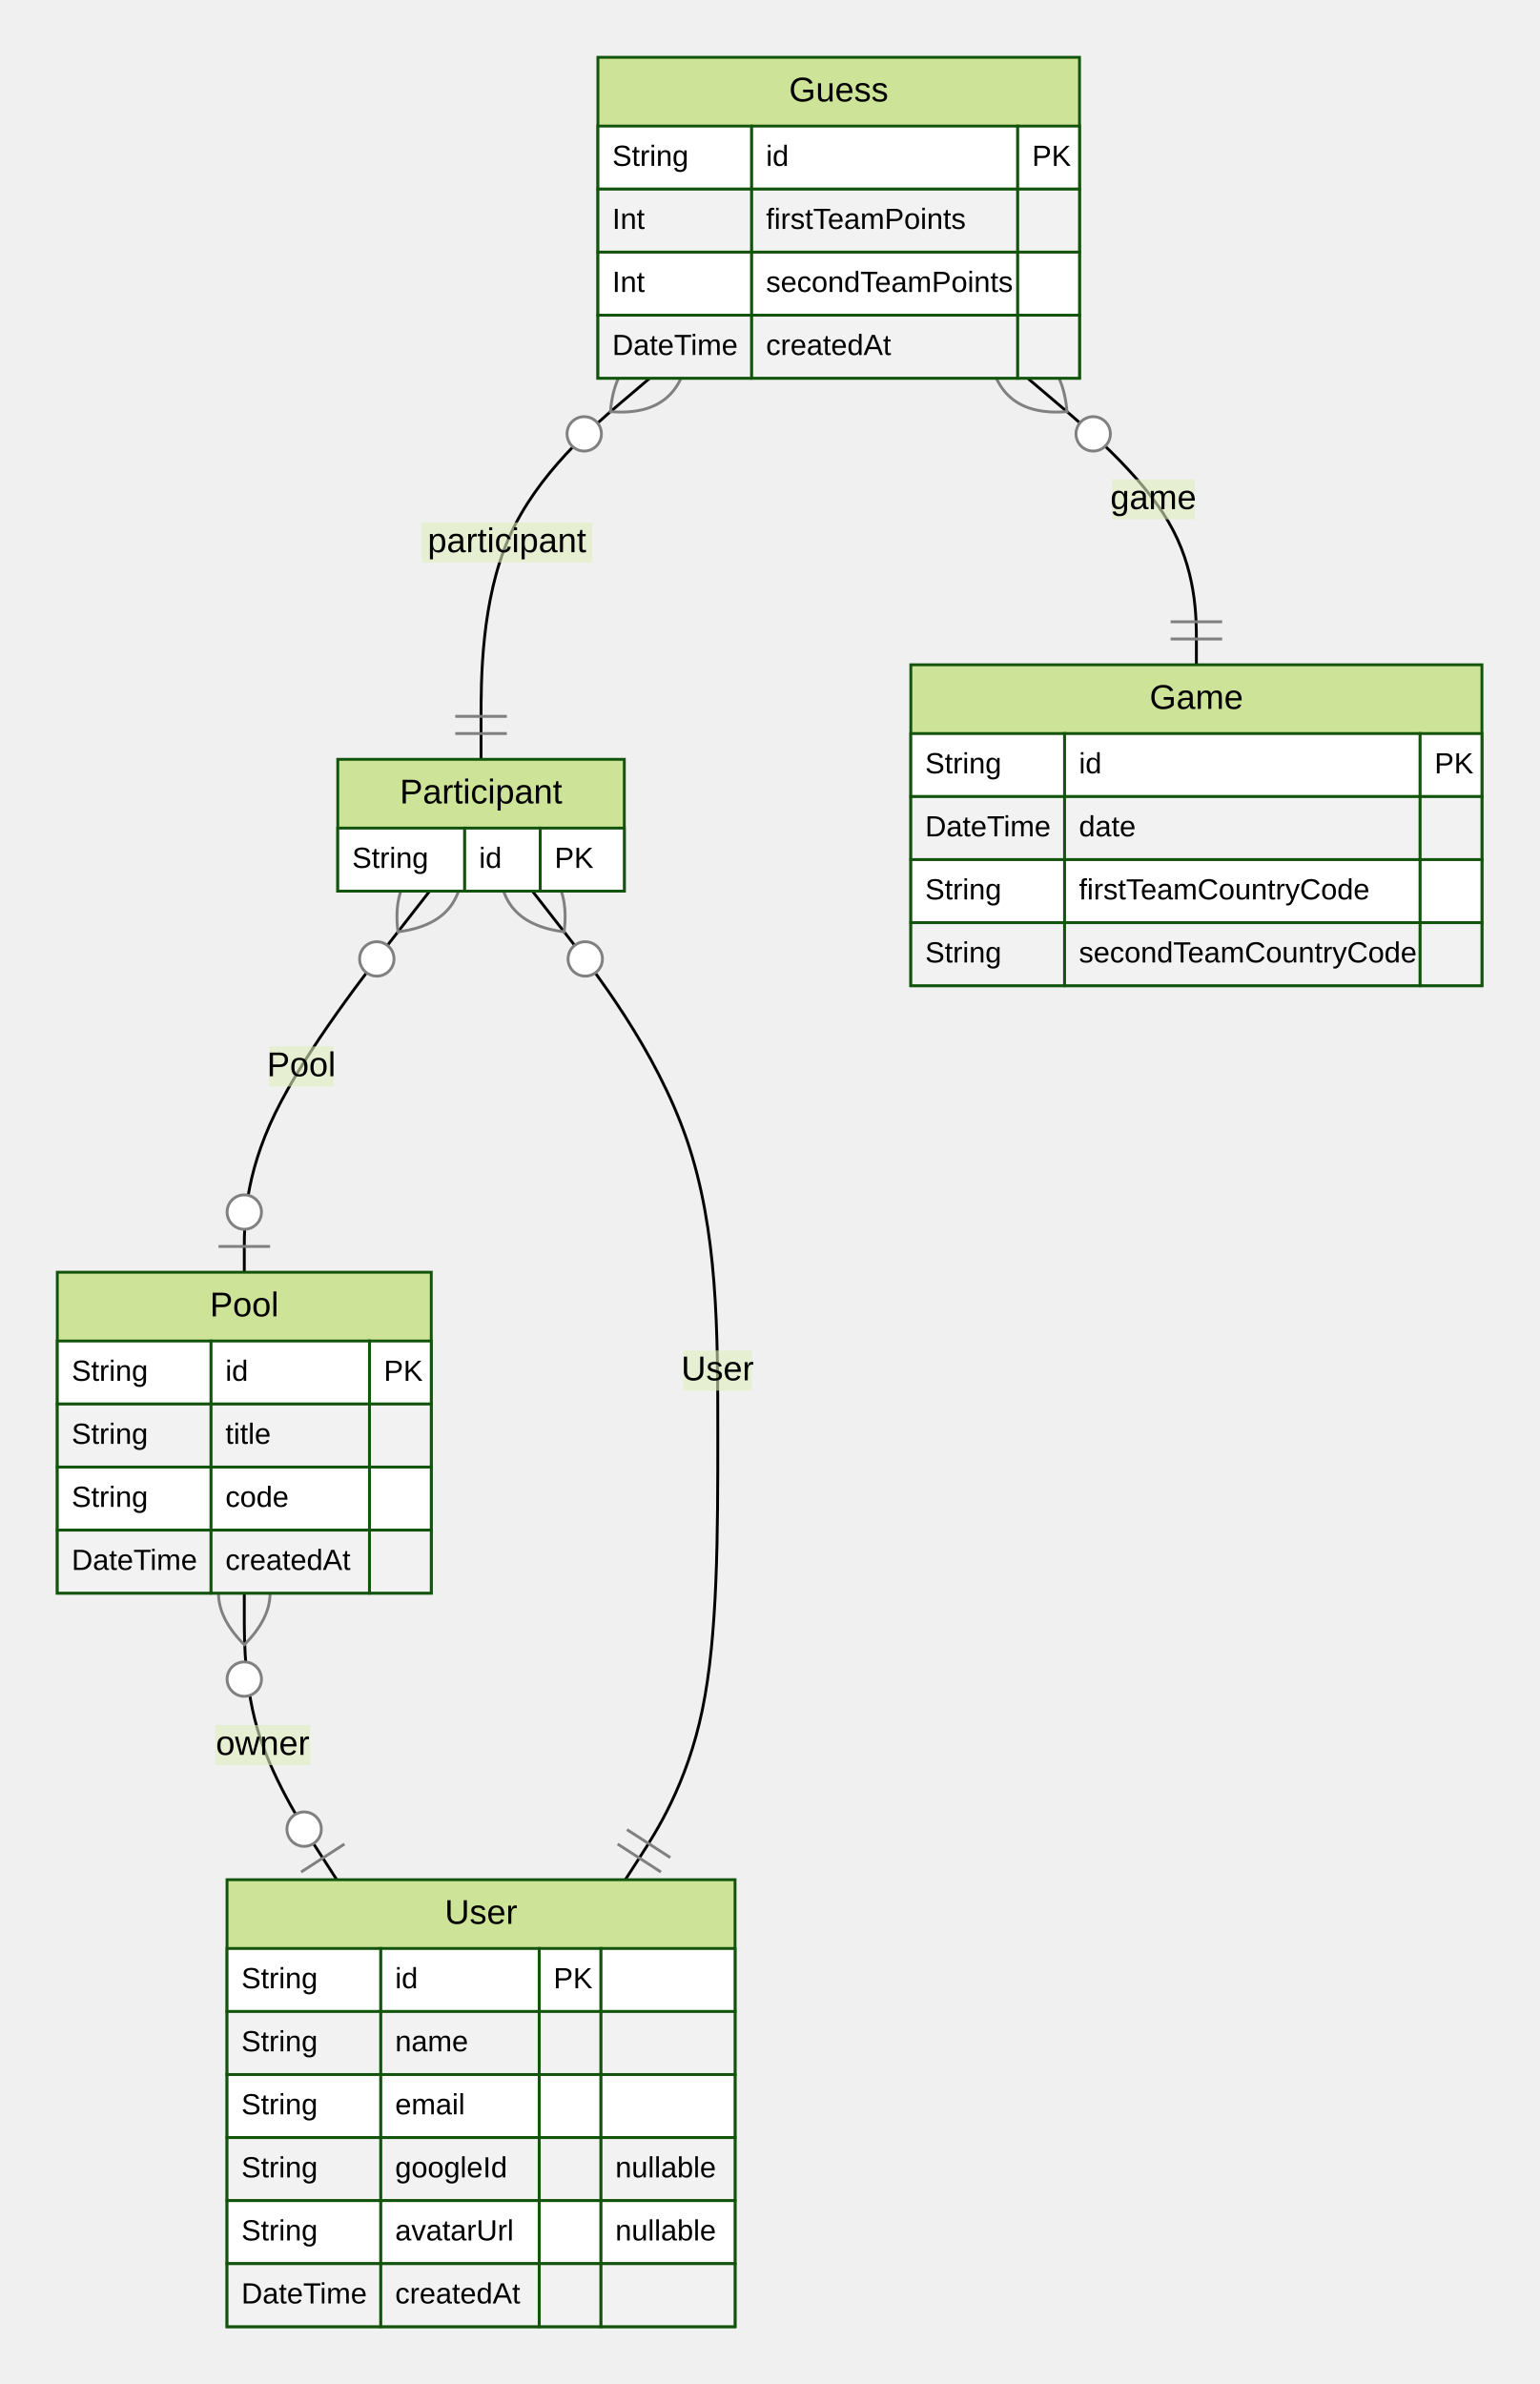
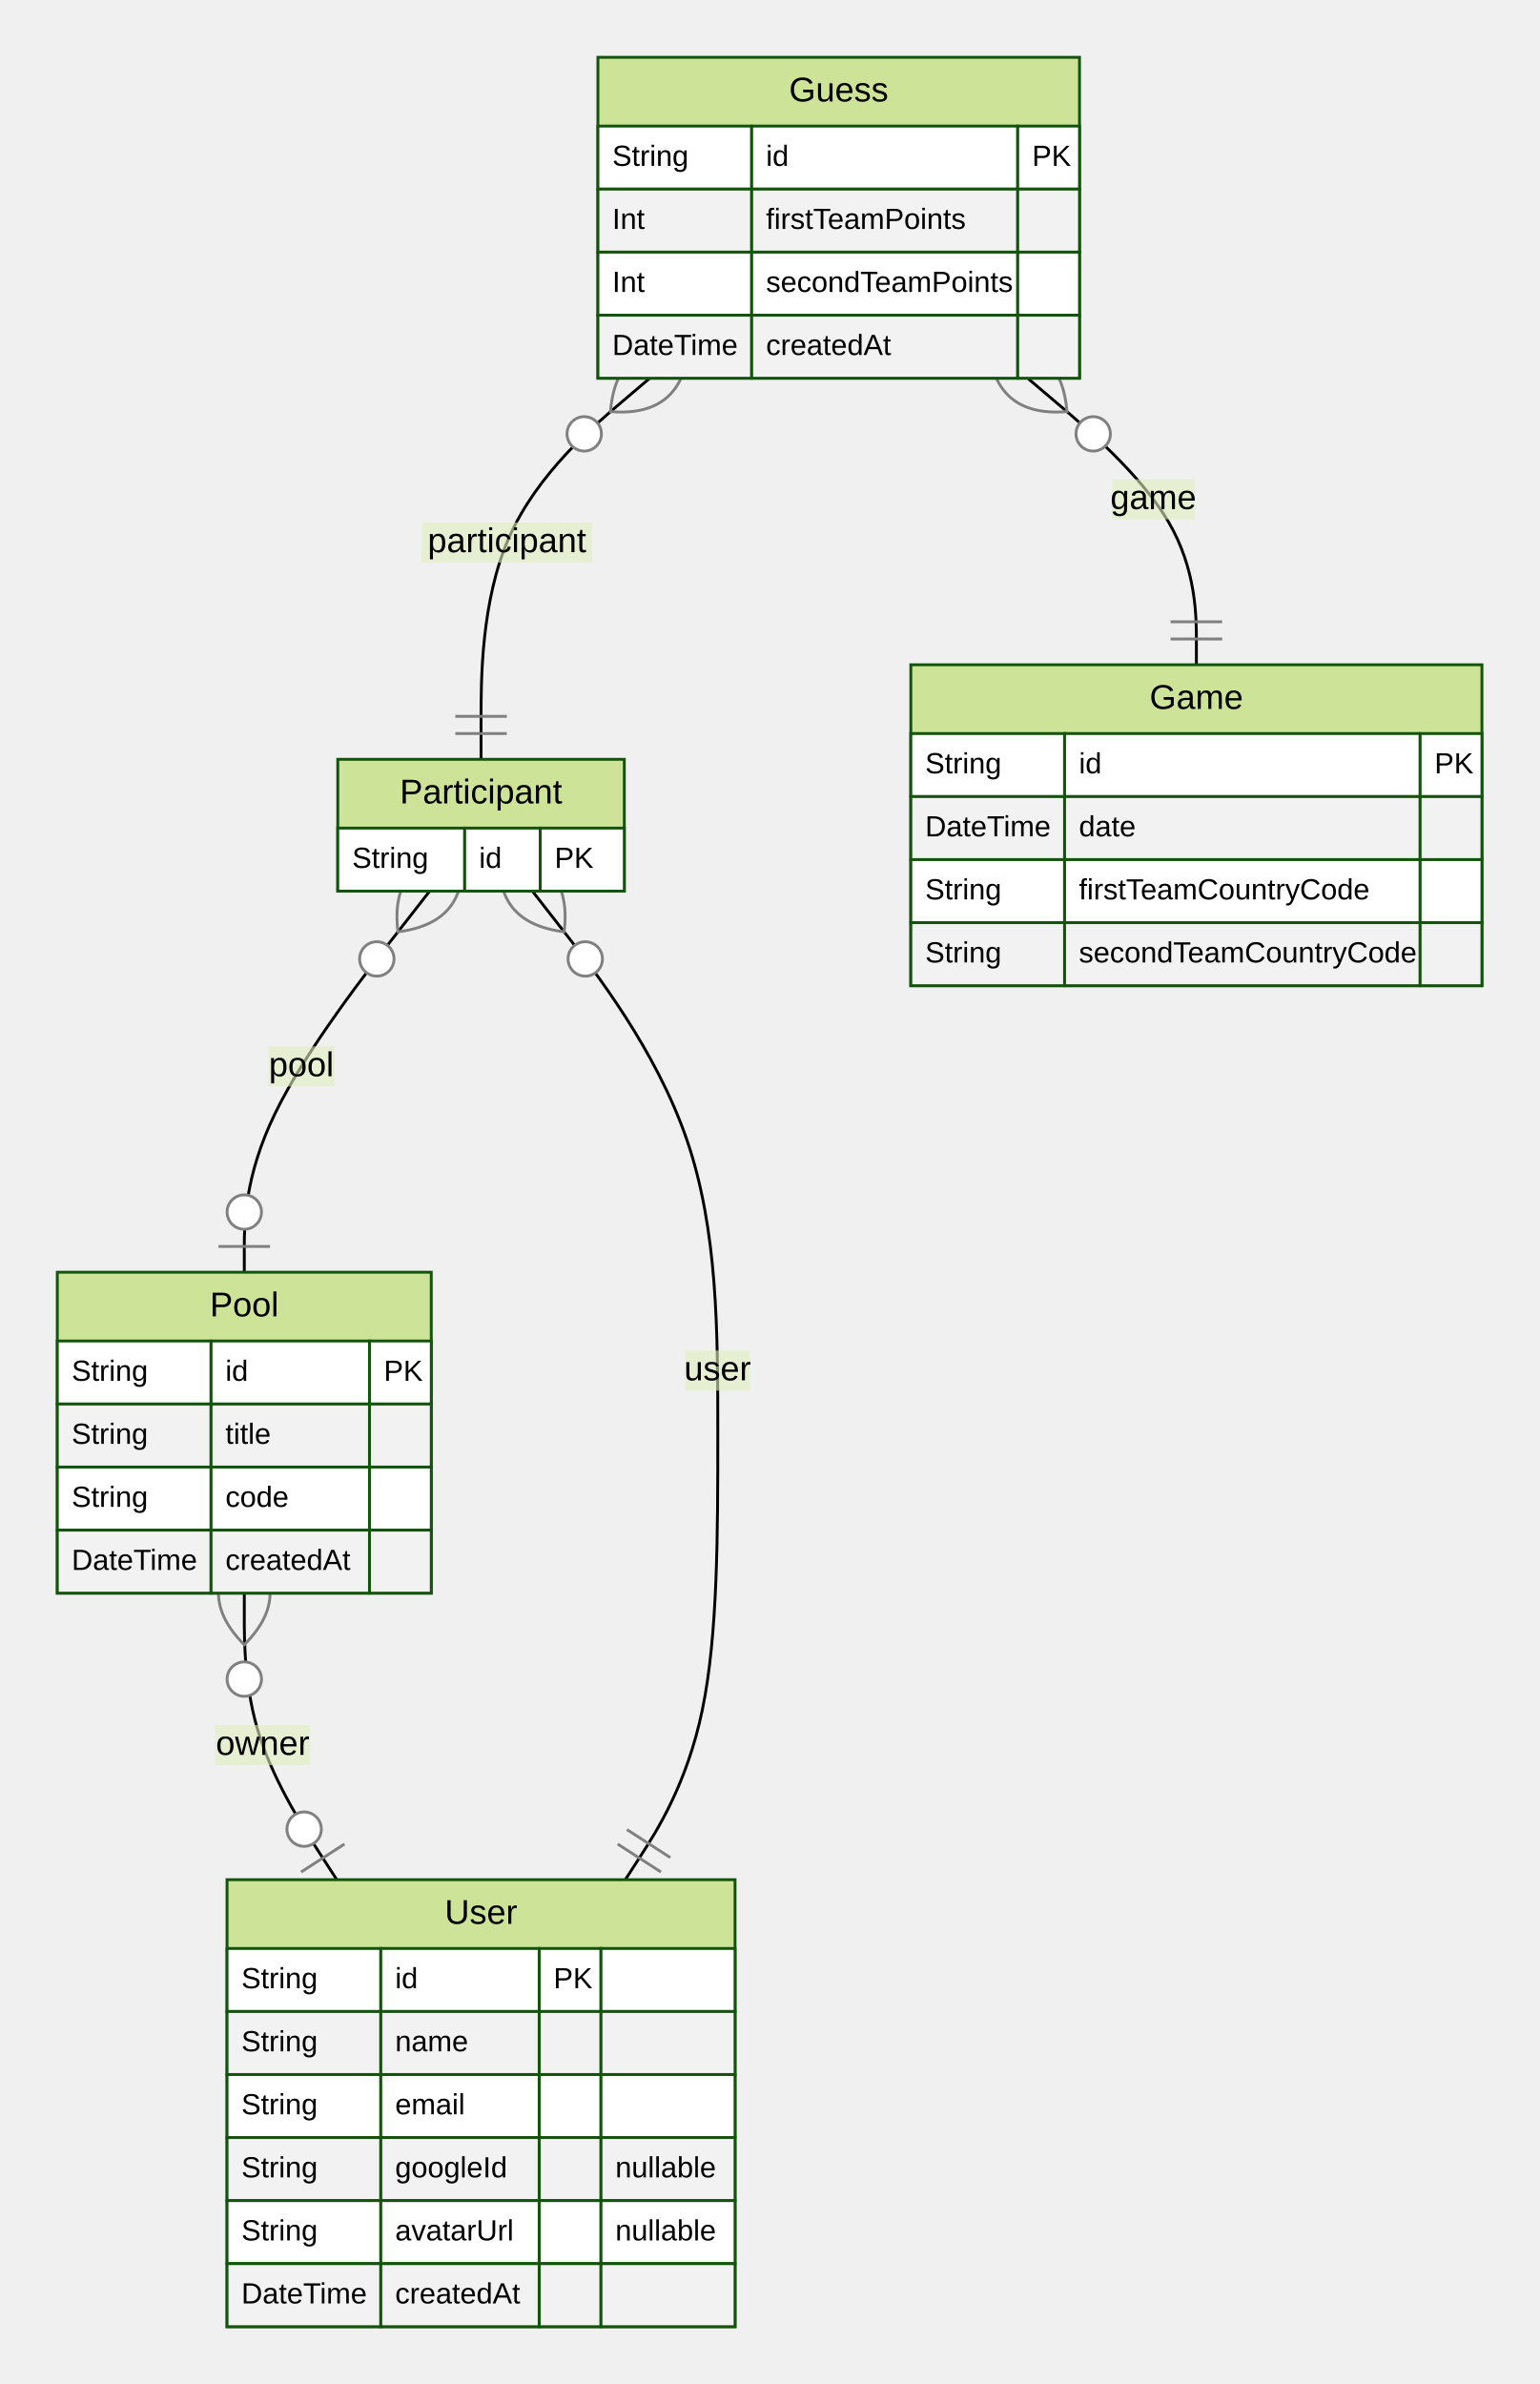
<svg xmlns="http://www.w3.org/2000/svg" aria-labelledby="chart-title-mermaid-0 chart-desc-mermaid-0" role="img" viewBox="0 0 537.207 832" style="max-width: 537.207px; background-color: white;" width="100%" id="mermaid-0">
  <style>#mermaid-0 {font-family:"trebuchet ms",verdana,arial,sans-serif;font-size:16px;fill:#000000;}#mermaid-0 .error-icon{fill:#552222;}#mermaid-0 .error-text{fill:#552222;stroke:#552222;}#mermaid-0 .edge-thickness-normal{stroke-width:2px;}#mermaid-0 .edge-thickness-thick{stroke-width:3.5px;}#mermaid-0 .edge-pattern-solid{stroke-dasharray:0;}#mermaid-0 .edge-pattern-dashed{stroke-dasharray:3;}#mermaid-0 .edge-pattern-dotted{stroke-dasharray:2;}#mermaid-0 .marker{fill:#000000;stroke:#000000;}#mermaid-0 .marker.cross{stroke:#000000;}#mermaid-0 svg{font-family:"trebuchet ms",verdana,arial,sans-serif;font-size:16px;}#mermaid-0 .entityBox{fill:#cde498;stroke:#13540c;}#mermaid-0 .attributeBoxOdd{fill:#ffffff;stroke:#13540c;}#mermaid-0 .attributeBoxEven{fill:#f2f2f2;stroke:#13540c;}#mermaid-0 .relationshipLabelBox{fill:hsl(78.158, 58.462%, 84.51%);opacity:0.7;background-color:hsl(78.158, 58.462%, 84.51%);}#mermaid-0 .relationshipLabelBox rect{opacity:0.5;}#mermaid-0 .relationshipLine{stroke:#000000;}#mermaid-0 :root{--mermaid-font-family:"trebuchet ms",verdana,arial,sans-serif;}</style>
  <g />
  <defs>
    <marker orient="auto" markerHeight="18" markerWidth="18" refY="9" refX="0" id="ONLY_ONE_START">
      <path d="M9,0 L9,18 M15,0 L15,18" fill="none" stroke="gray" />
    </marker>
  </defs>
  <defs>
    <marker orient="auto" markerHeight="18" markerWidth="18" refY="9" refX="18" id="ONLY_ONE_END">
      <path d="M3,0 L3,18 M9,0 L9,18" fill="none" stroke="gray" />
    </marker>
  </defs>
  <defs>
    <marker orient="auto" markerHeight="18" markerWidth="30" refY="9" refX="0" id="ZERO_OR_ONE_START">
      <circle r="6" cy="9" cx="21" fill="white" stroke="gray" />
      <path d="M9,0 L9,18" fill="none" stroke="gray" />
    </marker>
  </defs>
  <defs>
    <marker orient="auto" markerHeight="18" markerWidth="30" refY="9" refX="30" id="ZERO_OR_ONE_END">
      <circle r="6" cy="9" cx="9" fill="white" stroke="gray" />
      <path d="M21,0 L21,18" fill="none" stroke="gray" />
    </marker>
  </defs>
  <defs>
    <marker orient="auto" markerHeight="36" markerWidth="45" refY="18" refX="18" id="ONE_OR_MORE_START">
      <path d="M0,18 Q 18,0 36,18 Q 18,36 0,18 M42,9 L42,27" fill="none" stroke="gray" />
    </marker>
  </defs>
  <defs>
    <marker orient="auto" markerHeight="36" markerWidth="45" refY="18" refX="27" id="ONE_OR_MORE_END">
      <path d="M3,9 L3,27 M9,18 Q27,0 45,18 Q27,36 9,18" fill="none" stroke="gray" />
    </marker>
  </defs>
  <defs>
    <marker orient="auto" markerHeight="36" markerWidth="57" refY="18" refX="18" id="ZERO_OR_MORE_START">
      <circle r="6" cy="18" cx="48" fill="white" stroke="gray" />
      <path d="M0,18 Q18,0 36,18 Q18,36 0,18" fill="none" stroke="gray" />
    </marker>
  </defs>
  <defs>
    <marker orient="auto" markerHeight="36" markerWidth="57" refY="18" refX="39" id="ZERO_OR_MORE_END">
      <circle r="6" cy="18" cx="9" fill="white" stroke="gray" />
      <path d="M21,18 Q39,0 57,18 Q39,36 21,18" fill="none" stroke="gray" />
    </marker>
  </defs>
  <path marker-start="url(#ZERO_OR_MORE_START)" marker-end="url(#ZERO_OR_ONE_END)" fill="none" stroke="gray" d="M85.258,556L85.258,564.333C85.258,572.667,85.258,589.333,90.637,606C96.017,622.667,106.776,639.333,112.155,647.667L117.535,656" class="er relationshipLine" />
  <path marker-start="url(#ZERO_OR_MORE_START)" marker-end="url(#ZERO_OR_ONE_END)" fill="none" stroke="gray" d="M149.958,311L139.174,324.833C128.391,338.667,106.824,366.333,96.041,388.5C85.258,410.667,85.258,427.333,85.258,435.667L85.258,444" class="er relationshipLine" />
  <path marker-start="url(#ZERO_OR_MORE_START)" marker-end="url(#ONLY_ONE_END)" fill="none" stroke="gray" d="M185.816,311L196.599,324.833C207.382,338.667,228.949,366.333,239.732,397.833C250.516,429.333,250.516,464.667,250.516,500C250.516,535.333,250.516,570.667,245.136,596.667C239.757,622.667,228.998,639.333,223.618,647.667L218.239,656" class="er relationshipLine" />
  <path marker-start="url(#ZERO_OR_MORE_START)" marker-end="url(#ONLY_ONE_END)" fill="none" stroke="gray" d="M226.769,132L216.955,140.333C207.141,148.667,187.514,165.333,177.7,187.5C167.887,209.667,167.887,237.333,167.887,251.167L167.887,265" class="er relationshipLine" />
  <path marker-start="url(#ZERO_OR_MORE_START)" marker-end="url(#ONLY_ONE_END)" fill="none" stroke="gray" d="M358.665,132L368.478,140.333C378.292,148.667,397.92,165.333,407.733,182C417.547,198.667,417.547,215.333,417.547,223.667L417.547,232" class="er relationshipLine" />
  <g transform="translate(20,444 )" id="Pool">
    <rect height="112" width="130.516" y="0" x="0" stroke="gray" fill-opacity="100%" fill="honeydew" class="er entityBox" />
    <text transform="translate(65.25781,12)" style="font-family: &quot;trebuchet ms&quot;, verdana, arial, sans-serif;; font-size: 12px" text-anchor="middle" dominant-baseline="middle" y="0" x="0" id="entity-Pool" class="er entityLabel">Pool</text>
    <rect height="22" width="53.664" y="24" x="0" stroke="gray" fill-opacity="100%" fill="honeydew" class="er attributeBoxOdd" />
    <text transform="translate(5,35)" style="font-family: &quot;trebuchet ms&quot;, verdana, arial, sans-serif;; font-size: 10.2px" text-anchor="left" dominant-baseline="middle" y="0" x="0" id="entity-Pool-attr-1-type" class="er entityLabel">String</text>
    <rect height="22" width="55.289" y="24" x="53.664" stroke="gray" fill-opacity="100%" fill="honeydew" class="er attributeBoxOdd" />
    <text transform="translate(58.66406,35)" style="font-family: &quot;trebuchet ms&quot;, verdana, arial, sans-serif;; font-size: 10.2px" text-anchor="left" dominant-baseline="middle" y="0" x="0" id="entity-Pool-attr-1-name" class="er entityLabel">id</text>
    <rect height="22" width="21.562" y="24" x="108.953" stroke="gray" fill-opacity="100%" fill="honeydew" class="er attributeBoxOdd" />
    <text transform="translate(113.9531,35)" style="font-family: &quot;trebuchet ms&quot;, verdana, arial, sans-serif;; font-size: 10.2px" text-anchor="left" dominant-baseline="middle" y="0" x="0" id="entity-Pool-attr-1-key" class="er entityLabel">PK</text>
    <rect height="22" width="53.664" y="46" x="0" stroke="gray" fill-opacity="100%" fill="honeydew" class="er attributeBoxEven" />
    <text transform="translate(5,57)" style="font-family: &quot;trebuchet ms&quot;, verdana, arial, sans-serif;; font-size: 10.2px" text-anchor="left" dominant-baseline="middle" y="0" x="0" id="entity-Pool-attr-2-type" class="er entityLabel">String</text>
    <rect height="22" width="55.289" y="46" x="53.664" stroke="gray" fill-opacity="100%" fill="honeydew" class="er attributeBoxEven" />
    <text transform="translate(58.66406,57)" style="font-family: &quot;trebuchet ms&quot;, verdana, arial, sans-serif;; font-size: 10.2px" text-anchor="left" dominant-baseline="middle" y="0" x="0" id="entity-Pool-attr-2-name" class="er entityLabel">title</text>
    <rect height="22" width="21.562" y="46" x="108.953" stroke="gray" fill-opacity="100%" fill="honeydew" class="er attributeBoxEven" />
    <text transform="translate(113.9531,57)" style="font-family: &quot;trebuchet ms&quot;, verdana, arial, sans-serif;; font-size: 10.2px" text-anchor="left" dominant-baseline="middle" y="0" x="0" id="entity-Pool-attr-2-key" class="er entityLabel" />
    <rect height="22" width="53.664" y="68" x="0" stroke="gray" fill-opacity="100%" fill="honeydew" class="er attributeBoxOdd" />
    <text transform="translate(5,79)" style="font-family: &quot;trebuchet ms&quot;, verdana, arial, sans-serif;; font-size: 10.2px" text-anchor="left" dominant-baseline="middle" y="0" x="0" id="entity-Pool-attr-3-type" class="er entityLabel">String</text>
    <rect height="22" width="55.289" y="68" x="53.664" stroke="gray" fill-opacity="100%" fill="honeydew" class="er attributeBoxOdd" />
    <text transform="translate(58.66406,79)" style="font-family: &quot;trebuchet ms&quot;, verdana, arial, sans-serif;; font-size: 10.2px" text-anchor="left" dominant-baseline="middle" y="0" x="0" id="entity-Pool-attr-3-name" class="er entityLabel">code</text>
    <rect height="22" width="21.562" y="68" x="108.953" stroke="gray" fill-opacity="100%" fill="honeydew" class="er attributeBoxOdd" />
    <text transform="translate(113.9531,79)" style="font-family: &quot;trebuchet ms&quot;, verdana, arial, sans-serif;; font-size: 10.2px" text-anchor="left" dominant-baseline="middle" y="0" x="0" id="entity-Pool-attr-3-key" class="er entityLabel" />
    <rect height="22" width="53.664" y="90" x="0" stroke="gray" fill-opacity="100%" fill="honeydew" class="er attributeBoxEven" />
    <text transform="translate(5,101)" style="font-family: &quot;trebuchet ms&quot;, verdana, arial, sans-serif;; font-size: 10.2px" text-anchor="left" dominant-baseline="middle" y="0" x="0" id="entity-Pool-attr-4-type" class="er entityLabel">DateTime</text>
    <rect height="22" width="55.289" y="90" x="53.664" stroke="gray" fill-opacity="100%" fill="honeydew" class="er attributeBoxEven" />
    <text transform="translate(58.66406,101)" style="font-family: &quot;trebuchet ms&quot;, verdana, arial, sans-serif;; font-size: 10.2px" text-anchor="left" dominant-baseline="middle" y="0" x="0" id="entity-Pool-attr-4-name" class="er entityLabel">createdAt</text>
    <rect height="22" width="21.562" y="90" x="108.953" stroke="gray" fill-opacity="100%" fill="honeydew" class="er attributeBoxEven" />
    <text transform="translate(113.9531,101)" style="font-family: &quot;trebuchet ms&quot;, verdana, arial, sans-serif;; font-size: 10.2px" text-anchor="left" dominant-baseline="middle" y="0" x="0" id="entity-Pool-attr-4-key" class="er entityLabel" />
  </g>
  <g transform="translate(117.8867,265 )" id="Participant">
    <rect height="46" width="100" y="0" x="0" stroke="gray" fill-opacity="100%" fill="honeydew" class="er entityBox" />
    <text transform="translate(50,12)" style="font-family: &quot;trebuchet ms&quot;, verdana, arial, sans-serif;; font-size: 12px" text-anchor="middle" dominant-baseline="middle" y="0" x="0" id="entity-Participant" class="er entityLabel">Participant</text>
    <rect height="22" width="44.297" y="24" x="0" stroke="gray" fill-opacity="100%" fill="honeydew" class="er attributeBoxOdd" />
    <text transform="translate(5,35)" style="font-family: &quot;trebuchet ms&quot;, verdana, arial, sans-serif;; font-size: 10.2px" text-anchor="left" dominant-baseline="middle" y="0" x="0" id="entity-Participant-attr-1-type" class="er entityLabel">String</text>
    <rect height="22" width="26.367" y="24" x="44.297" stroke="gray" fill-opacity="100%" fill="honeydew" class="er attributeBoxOdd" />
    <text transform="translate(49.29688,35)" style="font-family: &quot;trebuchet ms&quot;, verdana, arial, sans-serif;; font-size: 10.2px" text-anchor="left" dominant-baseline="middle" y="0" x="0" id="entity-Participant-attr-1-name" class="er entityLabel">id</text>
    <rect height="22" width="29.336" y="24" x="70.664" stroke="gray" fill-opacity="100%" fill="honeydew" class="er attributeBoxOdd" />
    <text transform="translate(75.66406,35)" style="font-family: &quot;trebuchet ms&quot;, verdana, arial, sans-serif;; font-size: 10.2px" text-anchor="left" dominant-baseline="middle" y="0" x="0" id="entity-Participant-attr-1-key" class="er entityLabel">PK</text>
  </g>
  <g transform="translate(79.23828,656 )" id="User">
    <rect height="156" width="177.297" y="0" x="0" stroke="gray" fill-opacity="100%" fill="honeydew" class="er entityBox" />
    <text transform="translate(88.64844,12)" style="font-family: &quot;trebuchet ms&quot;, verdana, arial, sans-serif;; font-size: 12px" text-anchor="middle" dominant-baseline="middle" y="0" x="0" id="entity-User" class="er entityLabel">User</text>
    <rect height="22" width="53.664" y="24" x="0" stroke="gray" fill-opacity="100%" fill="honeydew" class="er attributeBoxOdd" />
    <text transform="translate(5,35)" style="font-family: &quot;trebuchet ms&quot;, verdana, arial, sans-serif;; font-size: 10.2px" text-anchor="left" dominant-baseline="middle" y="0" x="0" id="entity-User-attr-1-type" class="er entityLabel">String</text>
    <rect height="22" width="55.289" y="24" x="53.664" stroke="gray" fill-opacity="100%" fill="honeydew" class="er attributeBoxOdd" />
    <text transform="translate(58.66406,35)" style="font-family: &quot;trebuchet ms&quot;, verdana, arial, sans-serif;; font-size: 10.2px" text-anchor="left" dominant-baseline="middle" y="0" x="0" id="entity-User-attr-1-name" class="er entityLabel">id</text>
    <rect height="22" width="21.562" y="24" x="108.953" stroke="gray" fill-opacity="100%" fill="honeydew" class="er attributeBoxOdd" />
    <text transform="translate(113.9531,35)" style="font-family: &quot;trebuchet ms&quot;, verdana, arial, sans-serif;; font-size: 10.2px" text-anchor="left" dominant-baseline="middle" y="0" x="0" id="entity-User-attr-1-key" class="er entityLabel">PK</text>
    <rect height="22" width="46.781" y="24" x="130.516" stroke="gray" fill-opacity="100%" fill="honeydew" class="er attributeBoxOdd" />
    <text transform="translate(135.5156,35)" style="font-family: &quot;trebuchet ms&quot;, verdana, arial, sans-serif;; font-size: 10.2px" text-anchor="left" dominant-baseline="middle" y="0" x="0" id="entity-User-attr-1-comment" class="er entityLabel" />
    <rect height="22" width="53.664" y="46" x="0" stroke="gray" fill-opacity="100%" fill="honeydew" class="er attributeBoxEven" />
    <text transform="translate(5,57)" style="font-family: &quot;trebuchet ms&quot;, verdana, arial, sans-serif;; font-size: 10.2px" text-anchor="left" dominant-baseline="middle" y="0" x="0" id="entity-User-attr-2-type" class="er entityLabel">String</text>
    <rect height="22" width="55.289" y="46" x="53.664" stroke="gray" fill-opacity="100%" fill="honeydew" class="er attributeBoxEven" />
    <text transform="translate(58.66406,57)" style="font-family: &quot;trebuchet ms&quot;, verdana, arial, sans-serif;; font-size: 10.2px" text-anchor="left" dominant-baseline="middle" y="0" x="0" id="entity-User-attr-2-name" class="er entityLabel">name</text>
    <rect height="22" width="21.562" y="46" x="108.953" stroke="gray" fill-opacity="100%" fill="honeydew" class="er attributeBoxEven" />
    <text transform="translate(113.9531,57)" style="font-family: &quot;trebuchet ms&quot;, verdana, arial, sans-serif;; font-size: 10.2px" text-anchor="left" dominant-baseline="middle" y="0" x="0" id="entity-User-attr-2-key" class="er entityLabel" />
    <rect height="22" width="46.781" y="46" x="130.516" stroke="gray" fill-opacity="100%" fill="honeydew" class="er attributeBoxEven" />
    <text transform="translate(135.5156,57)" style="font-family: &quot;trebuchet ms&quot;, verdana, arial, sans-serif;; font-size: 10.2px" text-anchor="left" dominant-baseline="middle" y="0" x="0" id="entity-User-attr-2-comment" class="er entityLabel" />
    <rect height="22" width="53.664" y="68" x="0" stroke="gray" fill-opacity="100%" fill="honeydew" class="er attributeBoxOdd" />
    <text transform="translate(5,79)" style="font-family: &quot;trebuchet ms&quot;, verdana, arial, sans-serif;; font-size: 10.2px" text-anchor="left" dominant-baseline="middle" y="0" x="0" id="entity-User-attr-3-type" class="er entityLabel">String</text>
    <rect height="22" width="55.289" y="68" x="53.664" stroke="gray" fill-opacity="100%" fill="honeydew" class="er attributeBoxOdd" />
    <text transform="translate(58.66406,79)" style="font-family: &quot;trebuchet ms&quot;, verdana, arial, sans-serif;; font-size: 10.2px" text-anchor="left" dominant-baseline="middle" y="0" x="0" id="entity-User-attr-3-name" class="er entityLabel">email</text>
    <rect height="22" width="21.562" y="68" x="108.953" stroke="gray" fill-opacity="100%" fill="honeydew" class="er attributeBoxOdd" />
    <text transform="translate(113.9531,79)" style="font-family: &quot;trebuchet ms&quot;, verdana, arial, sans-serif;; font-size: 10.2px" text-anchor="left" dominant-baseline="middle" y="0" x="0" id="entity-User-attr-3-key" class="er entityLabel" />
    <rect height="22" width="46.781" y="68" x="130.516" stroke="gray" fill-opacity="100%" fill="honeydew" class="er attributeBoxOdd" />
    <text transform="translate(135.5156,79)" style="font-family: &quot;trebuchet ms&quot;, verdana, arial, sans-serif;; font-size: 10.2px" text-anchor="left" dominant-baseline="middle" y="0" x="0" id="entity-User-attr-3-comment" class="er entityLabel" />
    <rect height="22" width="53.664" y="90" x="0" stroke="gray" fill-opacity="100%" fill="honeydew" class="er attributeBoxEven" />
    <text transform="translate(5,101)" style="font-family: &quot;trebuchet ms&quot;, verdana, arial, sans-serif;; font-size: 10.2px" text-anchor="left" dominant-baseline="middle" y="0" x="0" id="entity-User-attr-4-type" class="er entityLabel">String</text>
    <rect height="22" width="55.289" y="90" x="53.664" stroke="gray" fill-opacity="100%" fill="honeydew" class="er attributeBoxEven" />
    <text transform="translate(58.66406,101)" style="font-family: &quot;trebuchet ms&quot;, verdana, arial, sans-serif;; font-size: 10.2px" text-anchor="left" dominant-baseline="middle" y="0" x="0" id="entity-User-attr-4-name" class="er entityLabel">googleId</text>
    <rect height="22" width="21.562" y="90" x="108.953" stroke="gray" fill-opacity="100%" fill="honeydew" class="er attributeBoxEven" />
    <text transform="translate(113.9531,101)" style="font-family: &quot;trebuchet ms&quot;, verdana, arial, sans-serif;; font-size: 10.2px" text-anchor="left" dominant-baseline="middle" y="0" x="0" id="entity-User-attr-4-key" class="er entityLabel" />
    <rect height="22" width="46.781" y="90" x="130.516" stroke="gray" fill-opacity="100%" fill="honeydew" class="er attributeBoxEven" />
    <text transform="translate(135.5156,101)" style="font-family: &quot;trebuchet ms&quot;, verdana, arial, sans-serif;; font-size: 10.2px" text-anchor="left" dominant-baseline="middle" y="0" x="0" id="entity-User-attr-4-comment" class="er entityLabel">nullable</text>
    <rect height="22" width="53.664" y="112" x="0" stroke="gray" fill-opacity="100%" fill="honeydew" class="er attributeBoxOdd" />
    <text transform="translate(5,123)" style="font-family: &quot;trebuchet ms&quot;, verdana, arial, sans-serif;; font-size: 10.2px" text-anchor="left" dominant-baseline="middle" y="0" x="0" id="entity-User-attr-5-type" class="er entityLabel">String</text>
    <rect height="22" width="55.289" y="112" x="53.664" stroke="gray" fill-opacity="100%" fill="honeydew" class="er attributeBoxOdd" />
    <text transform="translate(58.66406,123)" style="font-family: &quot;trebuchet ms&quot;, verdana, arial, sans-serif;; font-size: 10.2px" text-anchor="left" dominant-baseline="middle" y="0" x="0" id="entity-User-attr-5-name" class="er entityLabel">avatarUrl</text>
    <rect height="22" width="21.562" y="112" x="108.953" stroke="gray" fill-opacity="100%" fill="honeydew" class="er attributeBoxOdd" />
    <text transform="translate(113.9531,123)" style="font-family: &quot;trebuchet ms&quot;, verdana, arial, sans-serif;; font-size: 10.2px" text-anchor="left" dominant-baseline="middle" y="0" x="0" id="entity-User-attr-5-key" class="er entityLabel" />
    <rect height="22" width="46.781" y="112" x="130.516" stroke="gray" fill-opacity="100%" fill="honeydew" class="er attributeBoxOdd" />
    <text transform="translate(135.5156,123)" style="font-family: &quot;trebuchet ms&quot;, verdana, arial, sans-serif;; font-size: 10.2px" text-anchor="left" dominant-baseline="middle" y="0" x="0" id="entity-User-attr-5-comment" class="er entityLabel">nullable</text>
    <rect height="22" width="53.664" y="134" x="0" stroke="gray" fill-opacity="100%" fill="honeydew" class="er attributeBoxEven" />
    <text transform="translate(5,145)" style="font-family: &quot;trebuchet ms&quot;, verdana, arial, sans-serif;; font-size: 10.2px" text-anchor="left" dominant-baseline="middle" y="0" x="0" id="entity-User-attr-6-type" class="er entityLabel">DateTime</text>
    <rect height="22" width="55.289" y="134" x="53.664" stroke="gray" fill-opacity="100%" fill="honeydew" class="er attributeBoxEven" />
    <text transform="translate(58.66406,145)" style="font-family: &quot;trebuchet ms&quot;, verdana, arial, sans-serif;; font-size: 10.2px" text-anchor="left" dominant-baseline="middle" y="0" x="0" id="entity-User-attr-6-name" class="er entityLabel">createdAt</text>
    <rect height="22" width="21.562" y="134" x="108.953" stroke="gray" fill-opacity="100%" fill="honeydew" class="er attributeBoxEven" />
    <text transform="translate(113.9531,145)" style="font-family: &quot;trebuchet ms&quot;, verdana, arial, sans-serif;; font-size: 10.2px" text-anchor="left" dominant-baseline="middle" y="0" x="0" id="entity-User-attr-6-key" class="er entityLabel" />
    <rect height="22" width="46.781" y="134" x="130.516" stroke="gray" fill-opacity="100%" fill="honeydew" class="er attributeBoxEven" />
    <text transform="translate(135.5156,145)" style="font-family: &quot;trebuchet ms&quot;, verdana, arial, sans-serif;; font-size: 10.2px" text-anchor="left" dominant-baseline="middle" y="0" x="0" id="entity-User-attr-6-comment" class="er entityLabel" />
  </g>
  <g transform="translate(317.8867,232 )" id="Game">
    <rect height="112" width="199.32" y="0" x="0" stroke="gray" fill-opacity="100%" fill="honeydew" class="er entityBox" />
    <text transform="translate(99.66016,12)" style="font-family: &quot;trebuchet ms&quot;, verdana, arial, sans-serif;; font-size: 12px" text-anchor="middle" dominant-baseline="middle" y="0" x="0" id="entity-Game" class="er entityLabel">Game</text>
    <rect height="22" width="53.664" y="24" x="0" stroke="gray" fill-opacity="100%" fill="honeydew" class="er attributeBoxOdd" />
    <text transform="translate(5,35)" style="font-family: &quot;trebuchet ms&quot;, verdana, arial, sans-serif;; font-size: 10.2px" text-anchor="left" dominant-baseline="middle" y="0" x="0" id="entity-Game-attr-1-type" class="er entityLabel">String</text>
    <rect height="22" width="124.094" y="24" x="53.664" stroke="gray" fill-opacity="100%" fill="honeydew" class="er attributeBoxOdd" />
    <text transform="translate(58.66406,35)" style="font-family: &quot;trebuchet ms&quot;, verdana, arial, sans-serif;; font-size: 10.2px" text-anchor="left" dominant-baseline="middle" y="0" x="0" id="entity-Game-attr-1-name" class="er entityLabel">id</text>
    <rect height="22" width="21.562" y="24" x="177.758" stroke="gray" fill-opacity="100%" fill="honeydew" class="er attributeBoxOdd" />
    <text transform="translate(182.7578,35)" style="font-family: &quot;trebuchet ms&quot;, verdana, arial, sans-serif;; font-size: 10.2px" text-anchor="left" dominant-baseline="middle" y="0" x="0" id="entity-Game-attr-1-key" class="er entityLabel">PK</text>
    <rect height="22" width="53.664" y="46" x="0" stroke="gray" fill-opacity="100%" fill="honeydew" class="er attributeBoxEven" />
    <text transform="translate(5,57)" style="font-family: &quot;trebuchet ms&quot;, verdana, arial, sans-serif;; font-size: 10.2px" text-anchor="left" dominant-baseline="middle" y="0" x="0" id="entity-Game-attr-2-type" class="er entityLabel">DateTime</text>
    <rect height="22" width="124.094" y="46" x="53.664" stroke="gray" fill-opacity="100%" fill="honeydew" class="er attributeBoxEven" />
    <text transform="translate(58.66406,57)" style="font-family: &quot;trebuchet ms&quot;, verdana, arial, sans-serif;; font-size: 10.2px" text-anchor="left" dominant-baseline="middle" y="0" x="0" id="entity-Game-attr-2-name" class="er entityLabel">date</text>
    <rect height="22" width="21.562" y="46" x="177.758" stroke="gray" fill-opacity="100%" fill="honeydew" class="er attributeBoxEven" />
    <text transform="translate(182.7578,57)" style="font-family: &quot;trebuchet ms&quot;, verdana, arial, sans-serif;; font-size: 10.2px" text-anchor="left" dominant-baseline="middle" y="0" x="0" id="entity-Game-attr-2-key" class="er entityLabel" />
    <rect height="22" width="53.664" y="68" x="0" stroke="gray" fill-opacity="100%" fill="honeydew" class="er attributeBoxOdd" />
    <text transform="translate(5,79)" style="font-family: &quot;trebuchet ms&quot;, verdana, arial, sans-serif;; font-size: 10.2px" text-anchor="left" dominant-baseline="middle" y="0" x="0" id="entity-Game-attr-3-type" class="er entityLabel">String</text>
    <rect height="22" width="124.094" y="68" x="53.664" stroke="gray" fill-opacity="100%" fill="honeydew" class="er attributeBoxOdd" />
    <text transform="translate(58.66406,79)" style="font-family: &quot;trebuchet ms&quot;, verdana, arial, sans-serif;; font-size: 10.2px" text-anchor="left" dominant-baseline="middle" y="0" x="0" id="entity-Game-attr-3-name" class="er entityLabel">firstTeamCountryCode</text>
    <rect height="22" width="21.562" y="68" x="177.758" stroke="gray" fill-opacity="100%" fill="honeydew" class="er attributeBoxOdd" />
    <text transform="translate(182.7578,79)" style="font-family: &quot;trebuchet ms&quot;, verdana, arial, sans-serif;; font-size: 10.2px" text-anchor="left" dominant-baseline="middle" y="0" x="0" id="entity-Game-attr-3-key" class="er entityLabel" />
    <rect height="22" width="53.664" y="90" x="0" stroke="gray" fill-opacity="100%" fill="honeydew" class="er attributeBoxEven" />
    <text transform="translate(5,101)" style="font-family: &quot;trebuchet ms&quot;, verdana, arial, sans-serif;; font-size: 10.2px" text-anchor="left" dominant-baseline="middle" y="0" x="0" id="entity-Game-attr-4-type" class="er entityLabel">String</text>
    <rect height="22" width="124.094" y="90" x="53.664" stroke="gray" fill-opacity="100%" fill="honeydew" class="er attributeBoxEven" />
    <text transform="translate(58.66406,101)" style="font-family: &quot;trebuchet ms&quot;, verdana, arial, sans-serif;; font-size: 10.2px" text-anchor="left" dominant-baseline="middle" y="0" x="0" id="entity-Game-attr-4-name" class="er entityLabel">secondTeamCountryCode</text>
    <rect height="22" width="21.562" y="90" x="177.758" stroke="gray" fill-opacity="100%" fill="honeydew" class="er attributeBoxEven" />
    <text transform="translate(182.7578,101)" style="font-family: &quot;trebuchet ms&quot;, verdana, arial, sans-serif;; font-size: 10.2px" text-anchor="left" dominant-baseline="middle" y="0" x="0" id="entity-Game-attr-4-key" class="er entityLabel" />
  </g>
  <g transform="translate(208.6777,20 )" id="Guess">
    <rect height="112" width="168.078" y="0" x="0" stroke="gray" fill-opacity="100%" fill="honeydew" class="er entityBox" />
    <text transform="translate(84.03906,12)" style="font-family: &quot;trebuchet ms&quot;, verdana, arial, sans-serif;; font-size: 12px" text-anchor="middle" dominant-baseline="middle" y="0" x="0" id="entity-Guess" class="er entityLabel">Guess</text>
    <rect height="22" width="53.664" y="24" x="0" stroke="gray" fill-opacity="100%" fill="honeydew" class="er attributeBoxOdd" />
    <text transform="translate(5,35)" style="font-family: &quot;trebuchet ms&quot;, verdana, arial, sans-serif;; font-size: 10.2px" text-anchor="left" dominant-baseline="middle" y="0" x="0" id="entity-Guess-attr-1-type" class="er entityLabel">String</text>
    <rect height="22" width="92.852" y="24" x="53.664" stroke="gray" fill-opacity="100%" fill="honeydew" class="er attributeBoxOdd" />
    <text transform="translate(58.66406,35)" style="font-family: &quot;trebuchet ms&quot;, verdana, arial, sans-serif;; font-size: 10.2px" text-anchor="left" dominant-baseline="middle" y="0" x="0" id="entity-Guess-attr-1-name" class="er entityLabel">id</text>
    <rect height="22" width="21.562" y="24" x="146.516" stroke="gray" fill-opacity="100%" fill="honeydew" class="er attributeBoxOdd" />
    <text transform="translate(151.5156,35)" style="font-family: &quot;trebuchet ms&quot;, verdana, arial, sans-serif;; font-size: 10.2px" text-anchor="left" dominant-baseline="middle" y="0" x="0" id="entity-Guess-attr-1-key" class="er entityLabel">PK</text>
    <rect height="22" width="53.664" y="46" x="0" stroke="gray" fill-opacity="100%" fill="honeydew" class="er attributeBoxEven" />
    <text transform="translate(5,57)" style="font-family: &quot;trebuchet ms&quot;, verdana, arial, sans-serif;; font-size: 10.2px" text-anchor="left" dominant-baseline="middle" y="0" x="0" id="entity-Guess-attr-2-type" class="er entityLabel">Int</text>
    <rect height="22" width="92.852" y="46" x="53.664" stroke="gray" fill-opacity="100%" fill="honeydew" class="er attributeBoxEven" />
    <text transform="translate(58.66406,57)" style="font-family: &quot;trebuchet ms&quot;, verdana, arial, sans-serif;; font-size: 10.2px" text-anchor="left" dominant-baseline="middle" y="0" x="0" id="entity-Guess-attr-2-name" class="er entityLabel">firstTeamPoints</text>
    <rect height="22" width="21.562" y="46" x="146.516" stroke="gray" fill-opacity="100%" fill="honeydew" class="er attributeBoxEven" />
    <text transform="translate(151.5156,57)" style="font-family: &quot;trebuchet ms&quot;, verdana, arial, sans-serif;; font-size: 10.2px" text-anchor="left" dominant-baseline="middle" y="0" x="0" id="entity-Guess-attr-2-key" class="er entityLabel" />
    <rect height="22" width="53.664" y="68" x="0" stroke="gray" fill-opacity="100%" fill="honeydew" class="er attributeBoxOdd" />
    <text transform="translate(5,79)" style="font-family: &quot;trebuchet ms&quot;, verdana, arial, sans-serif;; font-size: 10.2px" text-anchor="left" dominant-baseline="middle" y="0" x="0" id="entity-Guess-attr-3-type" class="er entityLabel">Int</text>
    <rect height="22" width="92.852" y="68" x="53.664" stroke="gray" fill-opacity="100%" fill="honeydew" class="er attributeBoxOdd" />
    <text transform="translate(58.66406,79)" style="font-family: &quot;trebuchet ms&quot;, verdana, arial, sans-serif;; font-size: 10.2px" text-anchor="left" dominant-baseline="middle" y="0" x="0" id="entity-Guess-attr-3-name" class="er entityLabel">secondTeamPoints</text>
    <rect height="22" width="21.562" y="68" x="146.516" stroke="gray" fill-opacity="100%" fill="honeydew" class="er attributeBoxOdd" />
    <text transform="translate(151.5156,79)" style="font-family: &quot;trebuchet ms&quot;, verdana, arial, sans-serif;; font-size: 10.2px" text-anchor="left" dominant-baseline="middle" y="0" x="0" id="entity-Guess-attr-3-key" class="er entityLabel" />
    <rect height="22" width="53.664" y="90" x="0" stroke="gray" fill-opacity="100%" fill="honeydew" class="er attributeBoxEven" />
    <text transform="translate(5,101)" style="font-family: &quot;trebuchet ms&quot;, verdana, arial, sans-serif;; font-size: 10.2px" text-anchor="left" dominant-baseline="middle" y="0" x="0" id="entity-Guess-attr-4-type" class="er entityLabel">DateTime</text>
    <rect height="22" width="92.852" y="90" x="53.664" stroke="gray" fill-opacity="100%" fill="honeydew" class="er attributeBoxEven" />
    <text transform="translate(58.66406,101)" style="font-family: &quot;trebuchet ms&quot;, verdana, arial, sans-serif;; font-size: 10.2px" text-anchor="left" dominant-baseline="middle" y="0" x="0" id="entity-Guess-attr-4-name" class="er entityLabel">createdAt</text>
    <rect height="22" width="21.562" y="90" x="146.516" stroke="gray" fill-opacity="100%" fill="honeydew" class="er attributeBoxEven" />
    <text transform="translate(151.5156,101)" style="font-family: &quot;trebuchet ms&quot;, verdana, arial, sans-serif;; font-size: 10.2px" text-anchor="left" dominant-baseline="middle" y="0" x="0" id="entity-Guess-attr-4-key" class="er entityLabel" />
  </g>
  <rect fill-opacity="85%" fill="white" height="14" width="33.141" y="602.037" x="75.105" class="er relationshipLabelBox" />
  <text style="font-family: &quot;trebuchet ms&quot;, verdana, arial, sans-serif;; font-size: 12px" dominant-baseline="middle" text-anchor="middle" y="609.037" x="91.676" id="rel1" class="er relationshipLabel">owner</text>
-   <rect fill-opacity="85%" fill="white" height="14" width="22.547" y="365.194" x="93.888" class="er relationshipLabelBox" />
-   <text style="font-family: &quot;trebuchet ms&quot;, verdana, arial, sans-serif;; font-size: 12px" dominant-baseline="middle" text-anchor="middle" y="372.194" x="105.162" id="rel2" class="er relationshipLabel">Pool</text>
-   <rect fill-opacity="85%" fill="white" height="14" width="23.852" y="471.319" x="238.497" class="er relationshipLabelBox" />
-   <text style="font-family: &quot;trebuchet ms&quot;, verdana, arial, sans-serif;; font-size: 12px" dominant-baseline="middle" text-anchor="middle" y="478.319" x="250.423" id="rel3" class="er relationshipLabel">User</text>
+   <rect fill-opacity="85%" fill="white" height="14" width="23.109" y="365.194" x="93.607" class="er relationshipLabelBox" />
+   <text style="font-family: &quot;trebuchet ms&quot;, verdana, arial, sans-serif;; font-size: 12px" dominant-baseline="middle" text-anchor="middle" y="372.194" x="105.162" id="rel2" class="er relationshipLabel">pool</text>
+   <rect fill-opacity="85%" fill="white" height="14" width="22.625" y="471.319" x="239.11" class="er relationshipLabelBox" />
+   <text style="font-family: &quot;trebuchet ms&quot;, verdana, arial, sans-serif;; font-size: 12px" dominant-baseline="middle" text-anchor="middle" y="478.319" x="250.423" id="rel3" class="er relationshipLabel">user</text>
  <rect fill-opacity="85%" fill="white" height="14" width="59.508" y="182.313" x="147.17" class="er relationshipLabelBox" />
  <text style="font-family: &quot;trebuchet ms&quot;, verdana, arial, sans-serif;; font-size: 12px" dominant-baseline="middle" text-anchor="middle" y="189.313" x="176.924" id="rel4" class="er relationshipLabel">participant</text>
  <rect fill-opacity="85%" fill="white" height="14" width="28.836" y="167.262" x="388.103" class="er relationshipLabelBox" />
  <text style="font-family: &quot;trebuchet ms&quot;, verdana, arial, sans-serif;; font-size: 12px" dominant-baseline="middle" text-anchor="middle" y="174.262" x="402.521" id="rel5" class="er relationshipLabel">game</text>
</svg>
